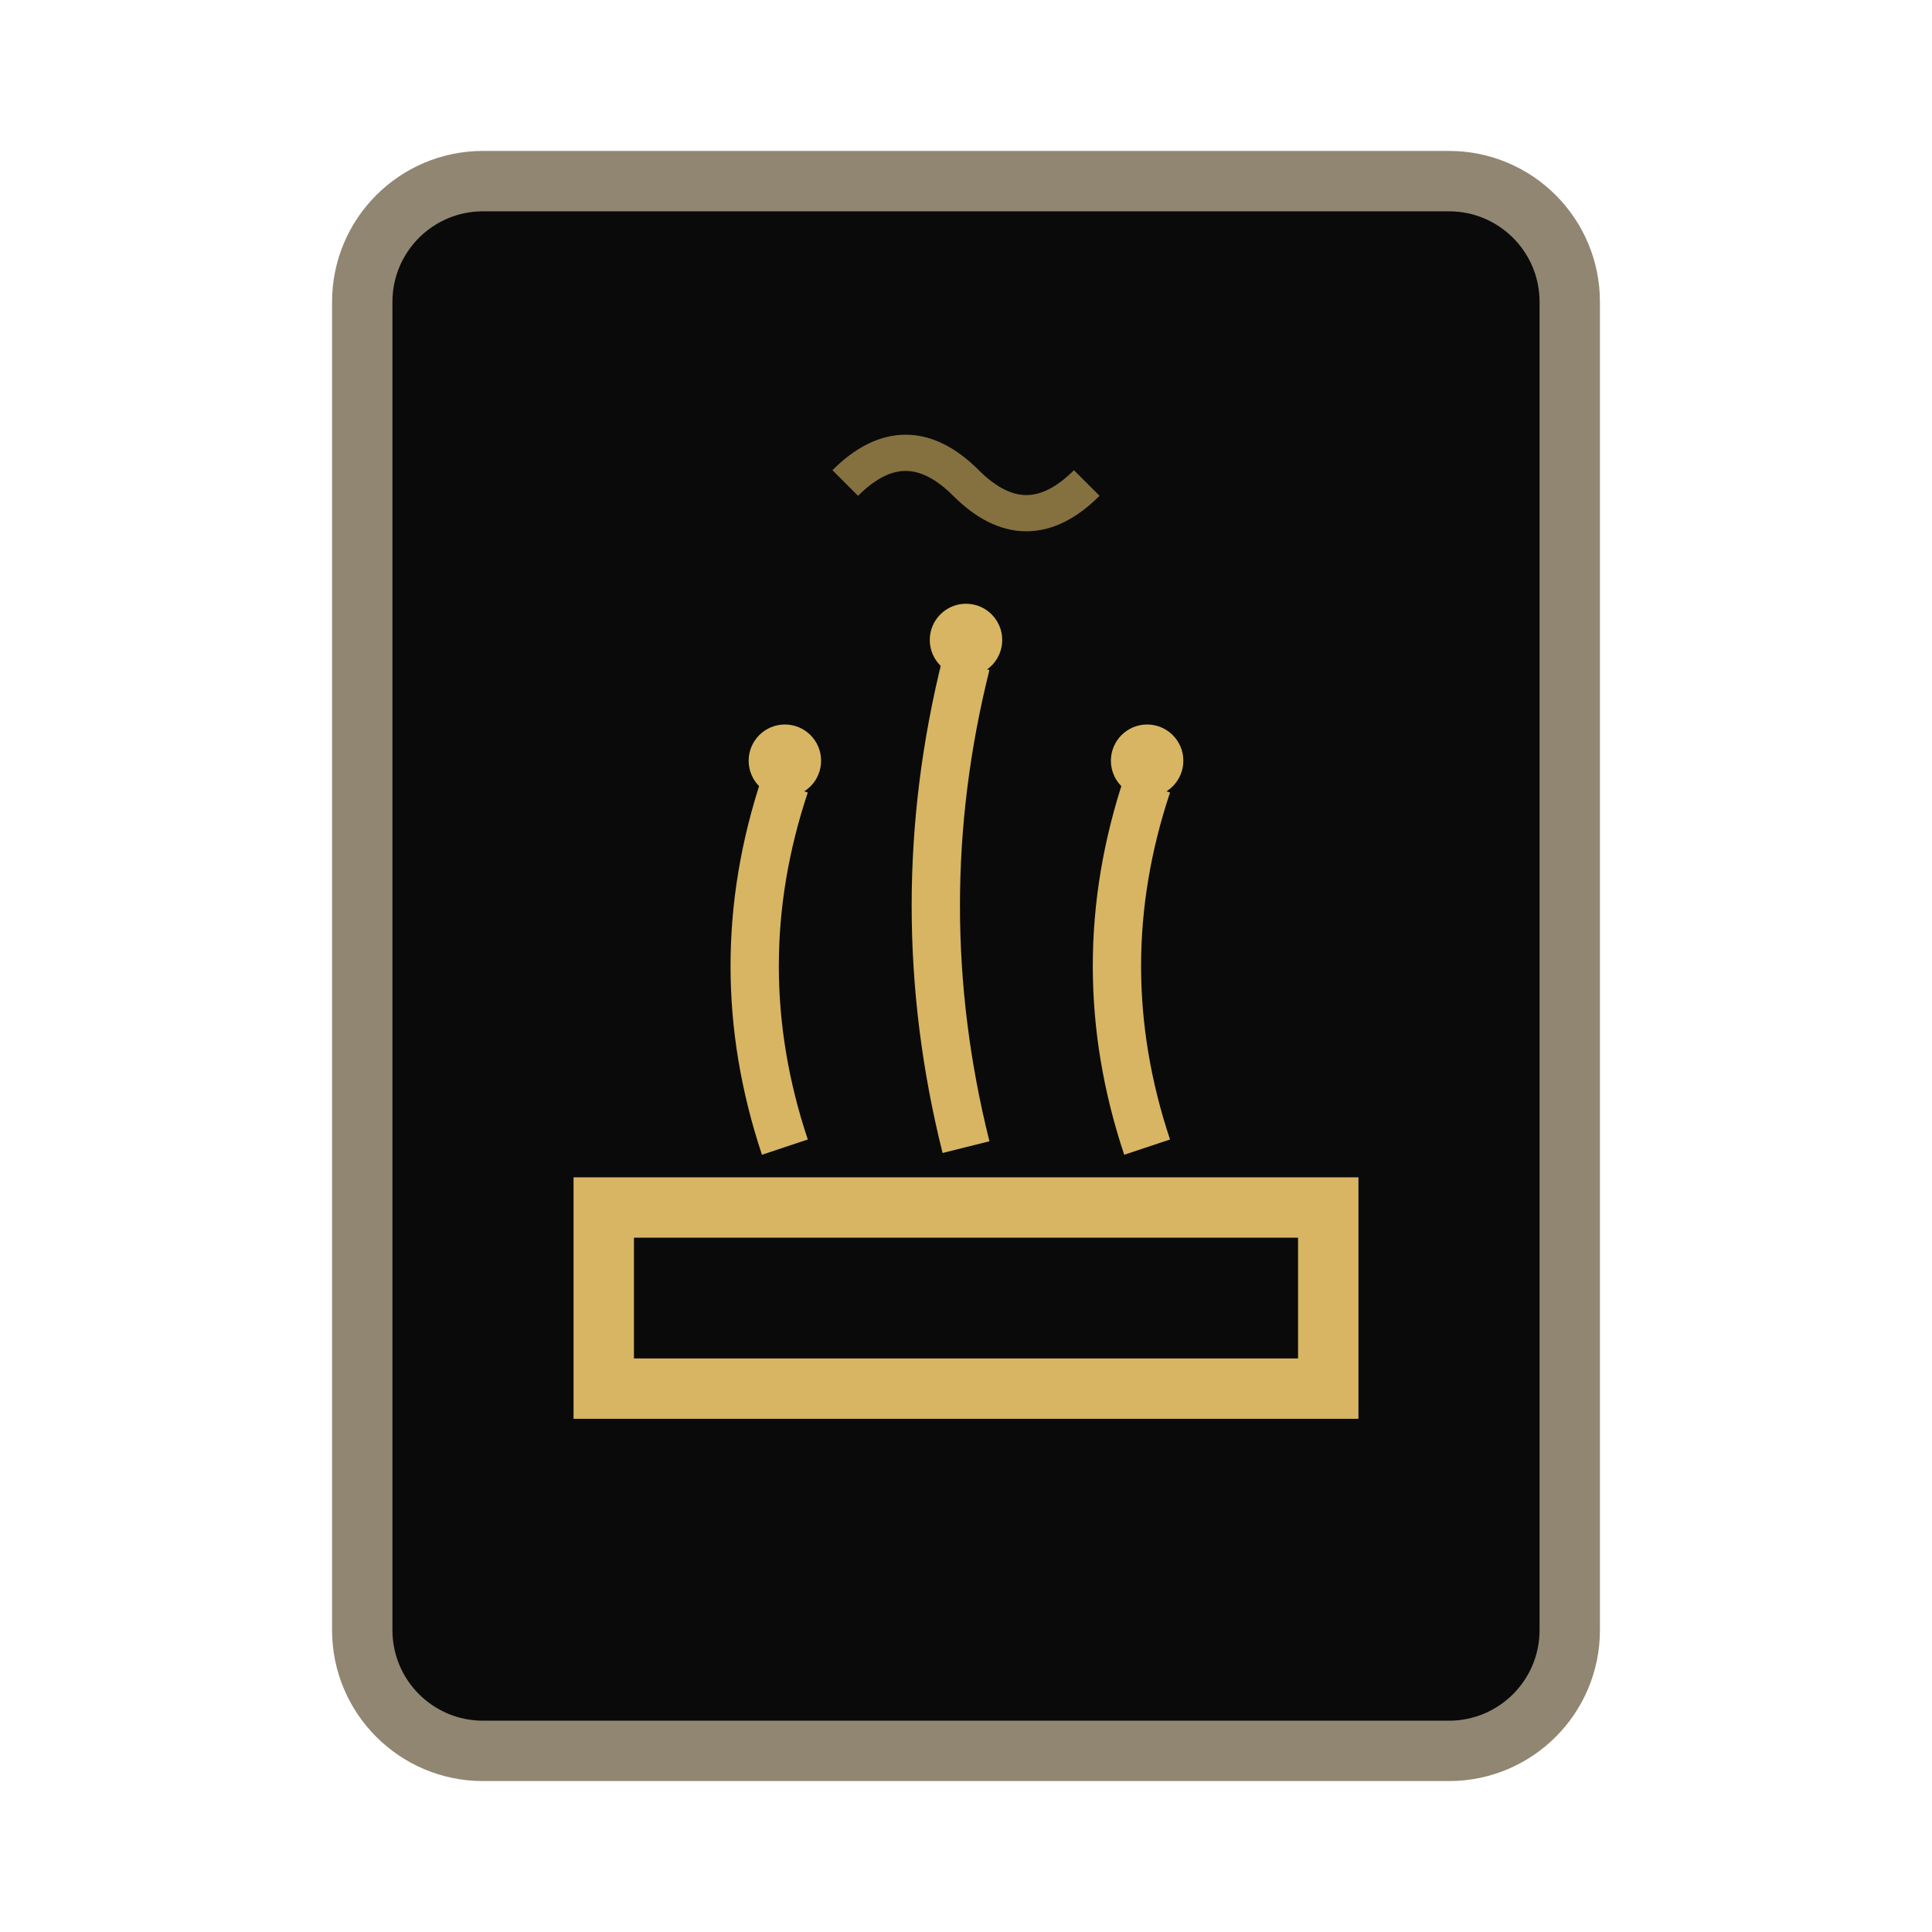
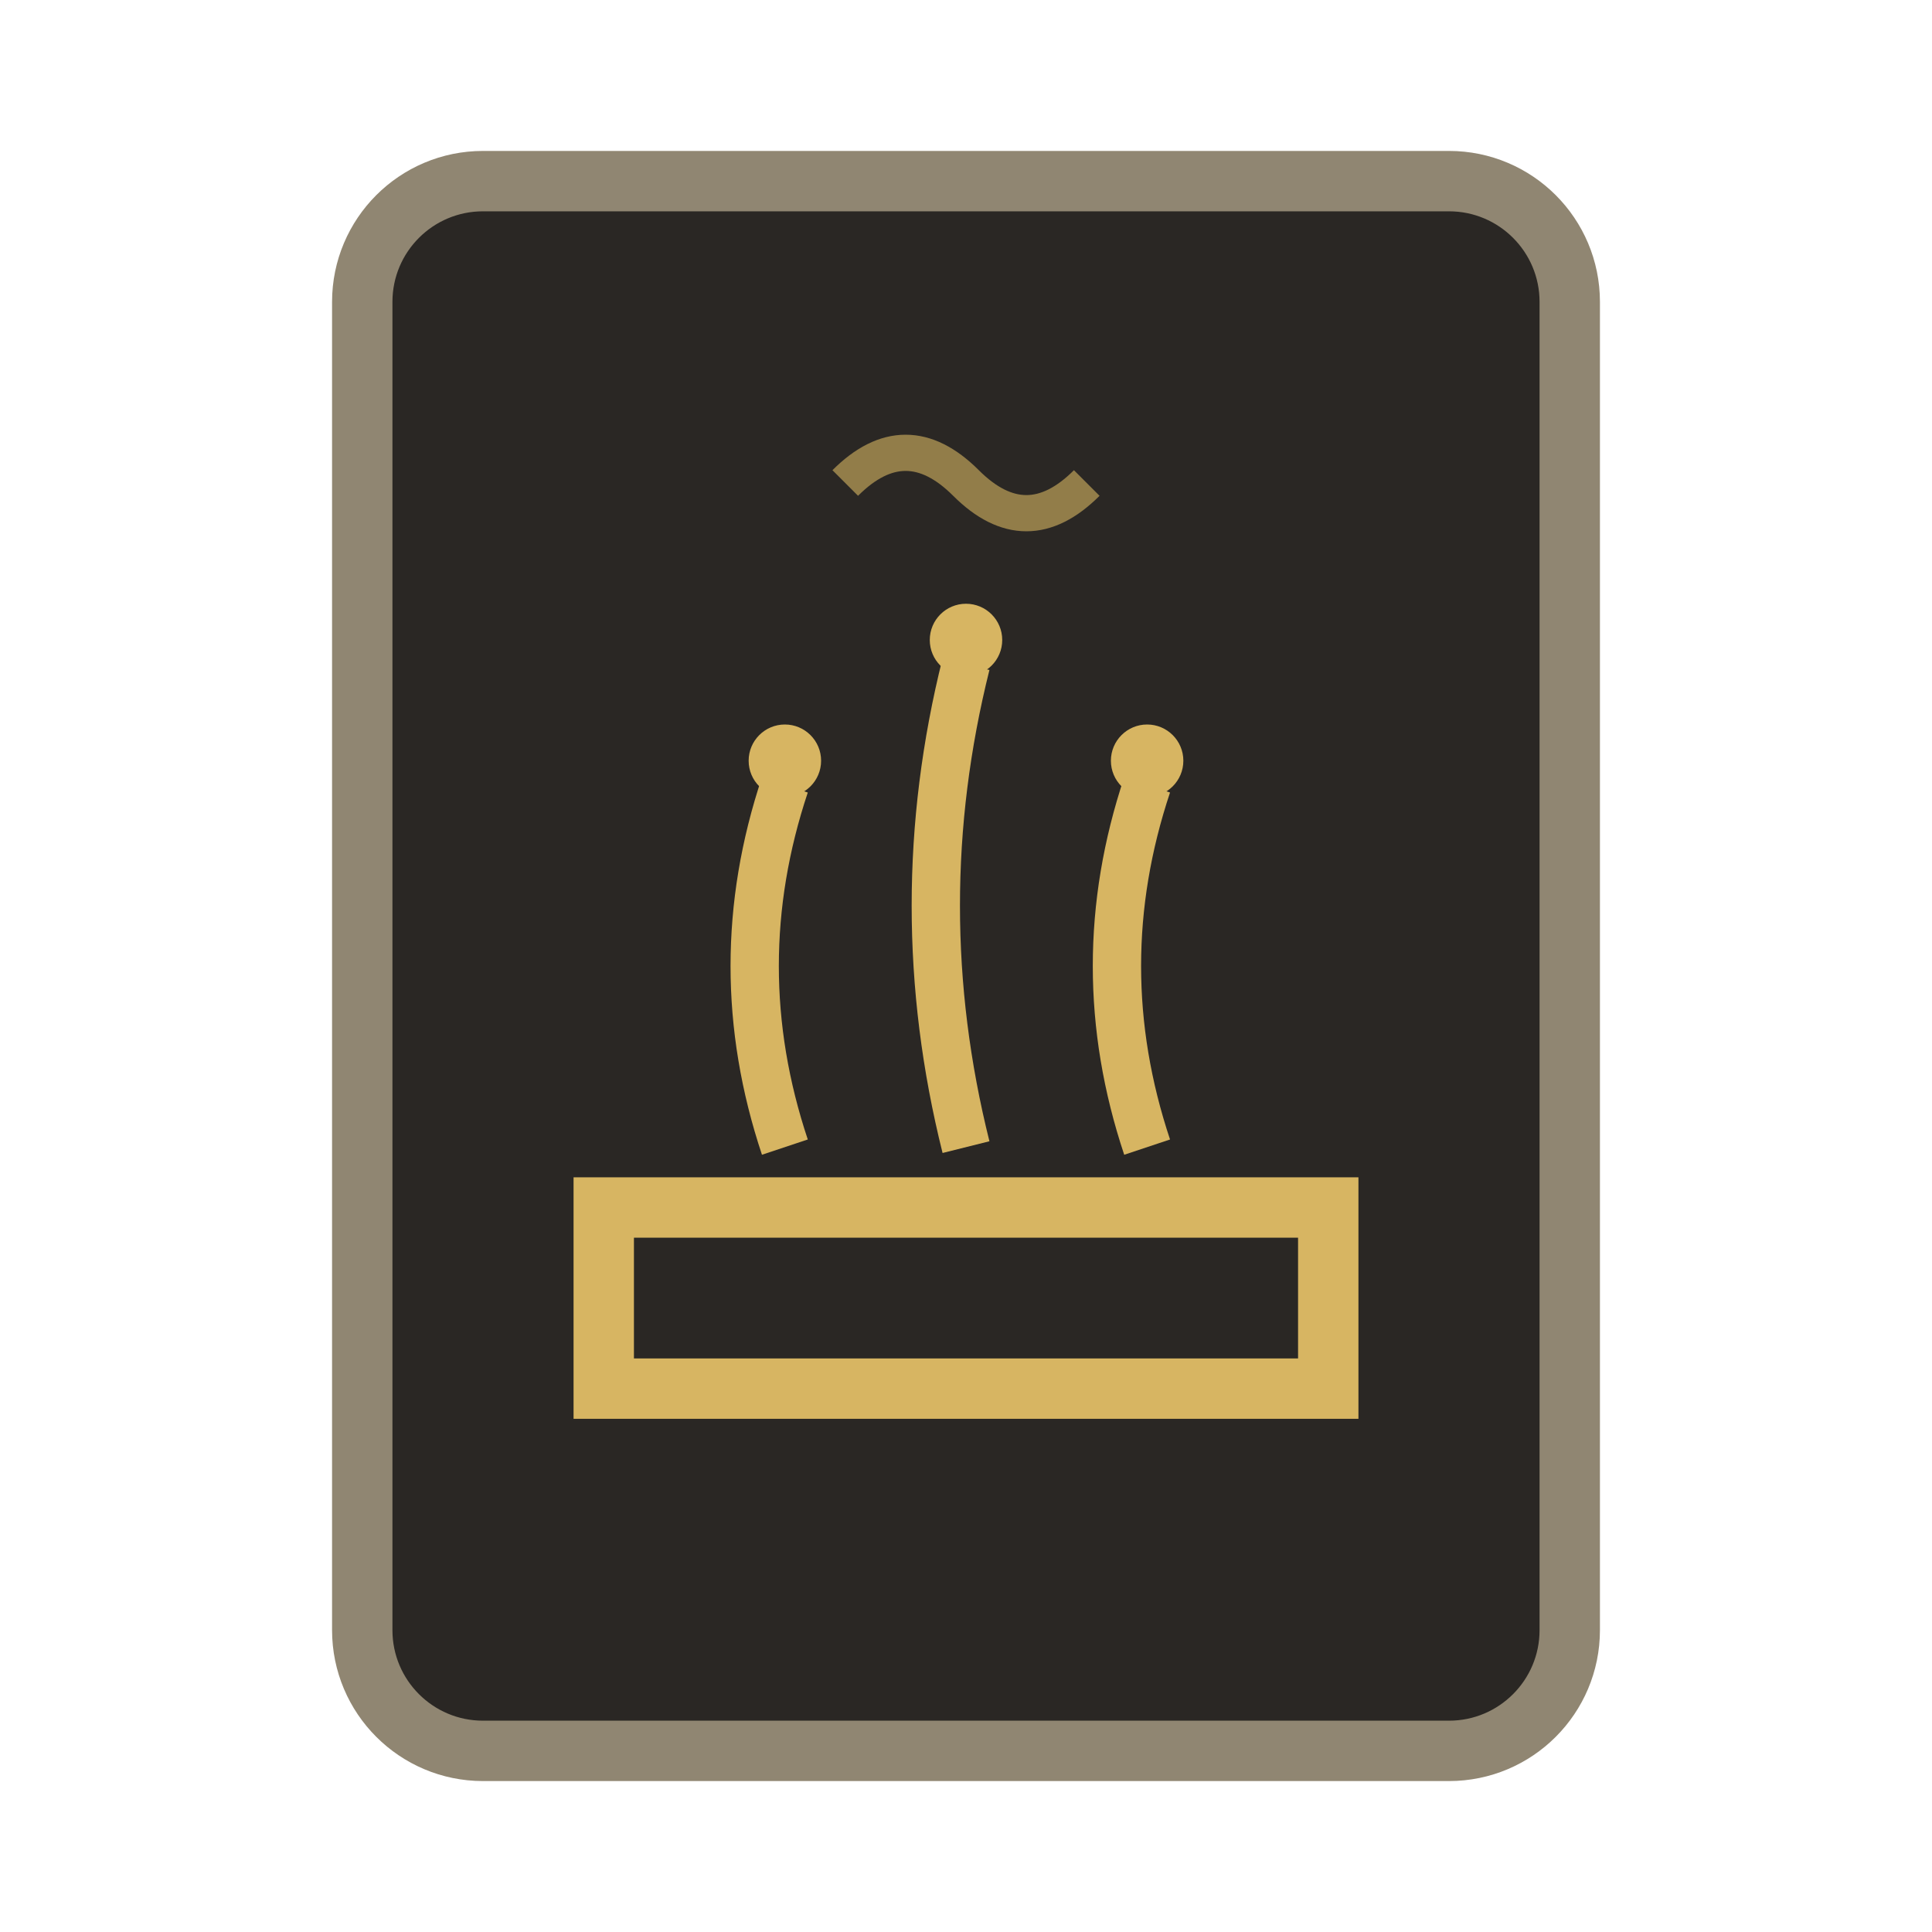
<svg xmlns="http://www.w3.org/2000/svg" viewBox="0 0 16 16">
-   <rect x="3" y="1.5" width="10" height="13" rx="1" fill="#0A0A0A" stroke="#908672" stroke-width="0.5" />
+   <rect x="3" y="1.5" width="10" height="13" rx="1" fill="#2A2724" stroke="#908672" stroke-width="0.5" />
  <rect x="5" y="10" width="6" height="1.5" fill="none" stroke="#D7B562" stroke-width="0.5" />
  <path d="M6.5 9.5Q6 8 6.5 6.5" stroke="#D7B562" stroke-width="0.4" fill="none" />
  <path d="M8 9.5Q7.5 7.5 8 5.5" stroke="#D7B562" stroke-width="0.4" fill="none" />
  <path d="M9.5 9.5Q9 8 9.5 6.5" stroke="#D7B562" stroke-width="0.4" fill="none" />
  <circle cx="6.5" cy="6.3" r="0.3" fill="#D7B562" />
  <circle cx="8" cy="5.3" r="0.3" fill="#D7B562" />
  <circle cx="9.5" cy="6.3" r="0.3" fill="#D7B562" />
  <path d="M7 4Q7.5 3.5 8 4Q8.5 4.5 9 4" stroke="#D7B562" stroke-width="0.3" fill="none" opacity="0.6" />
</svg>
